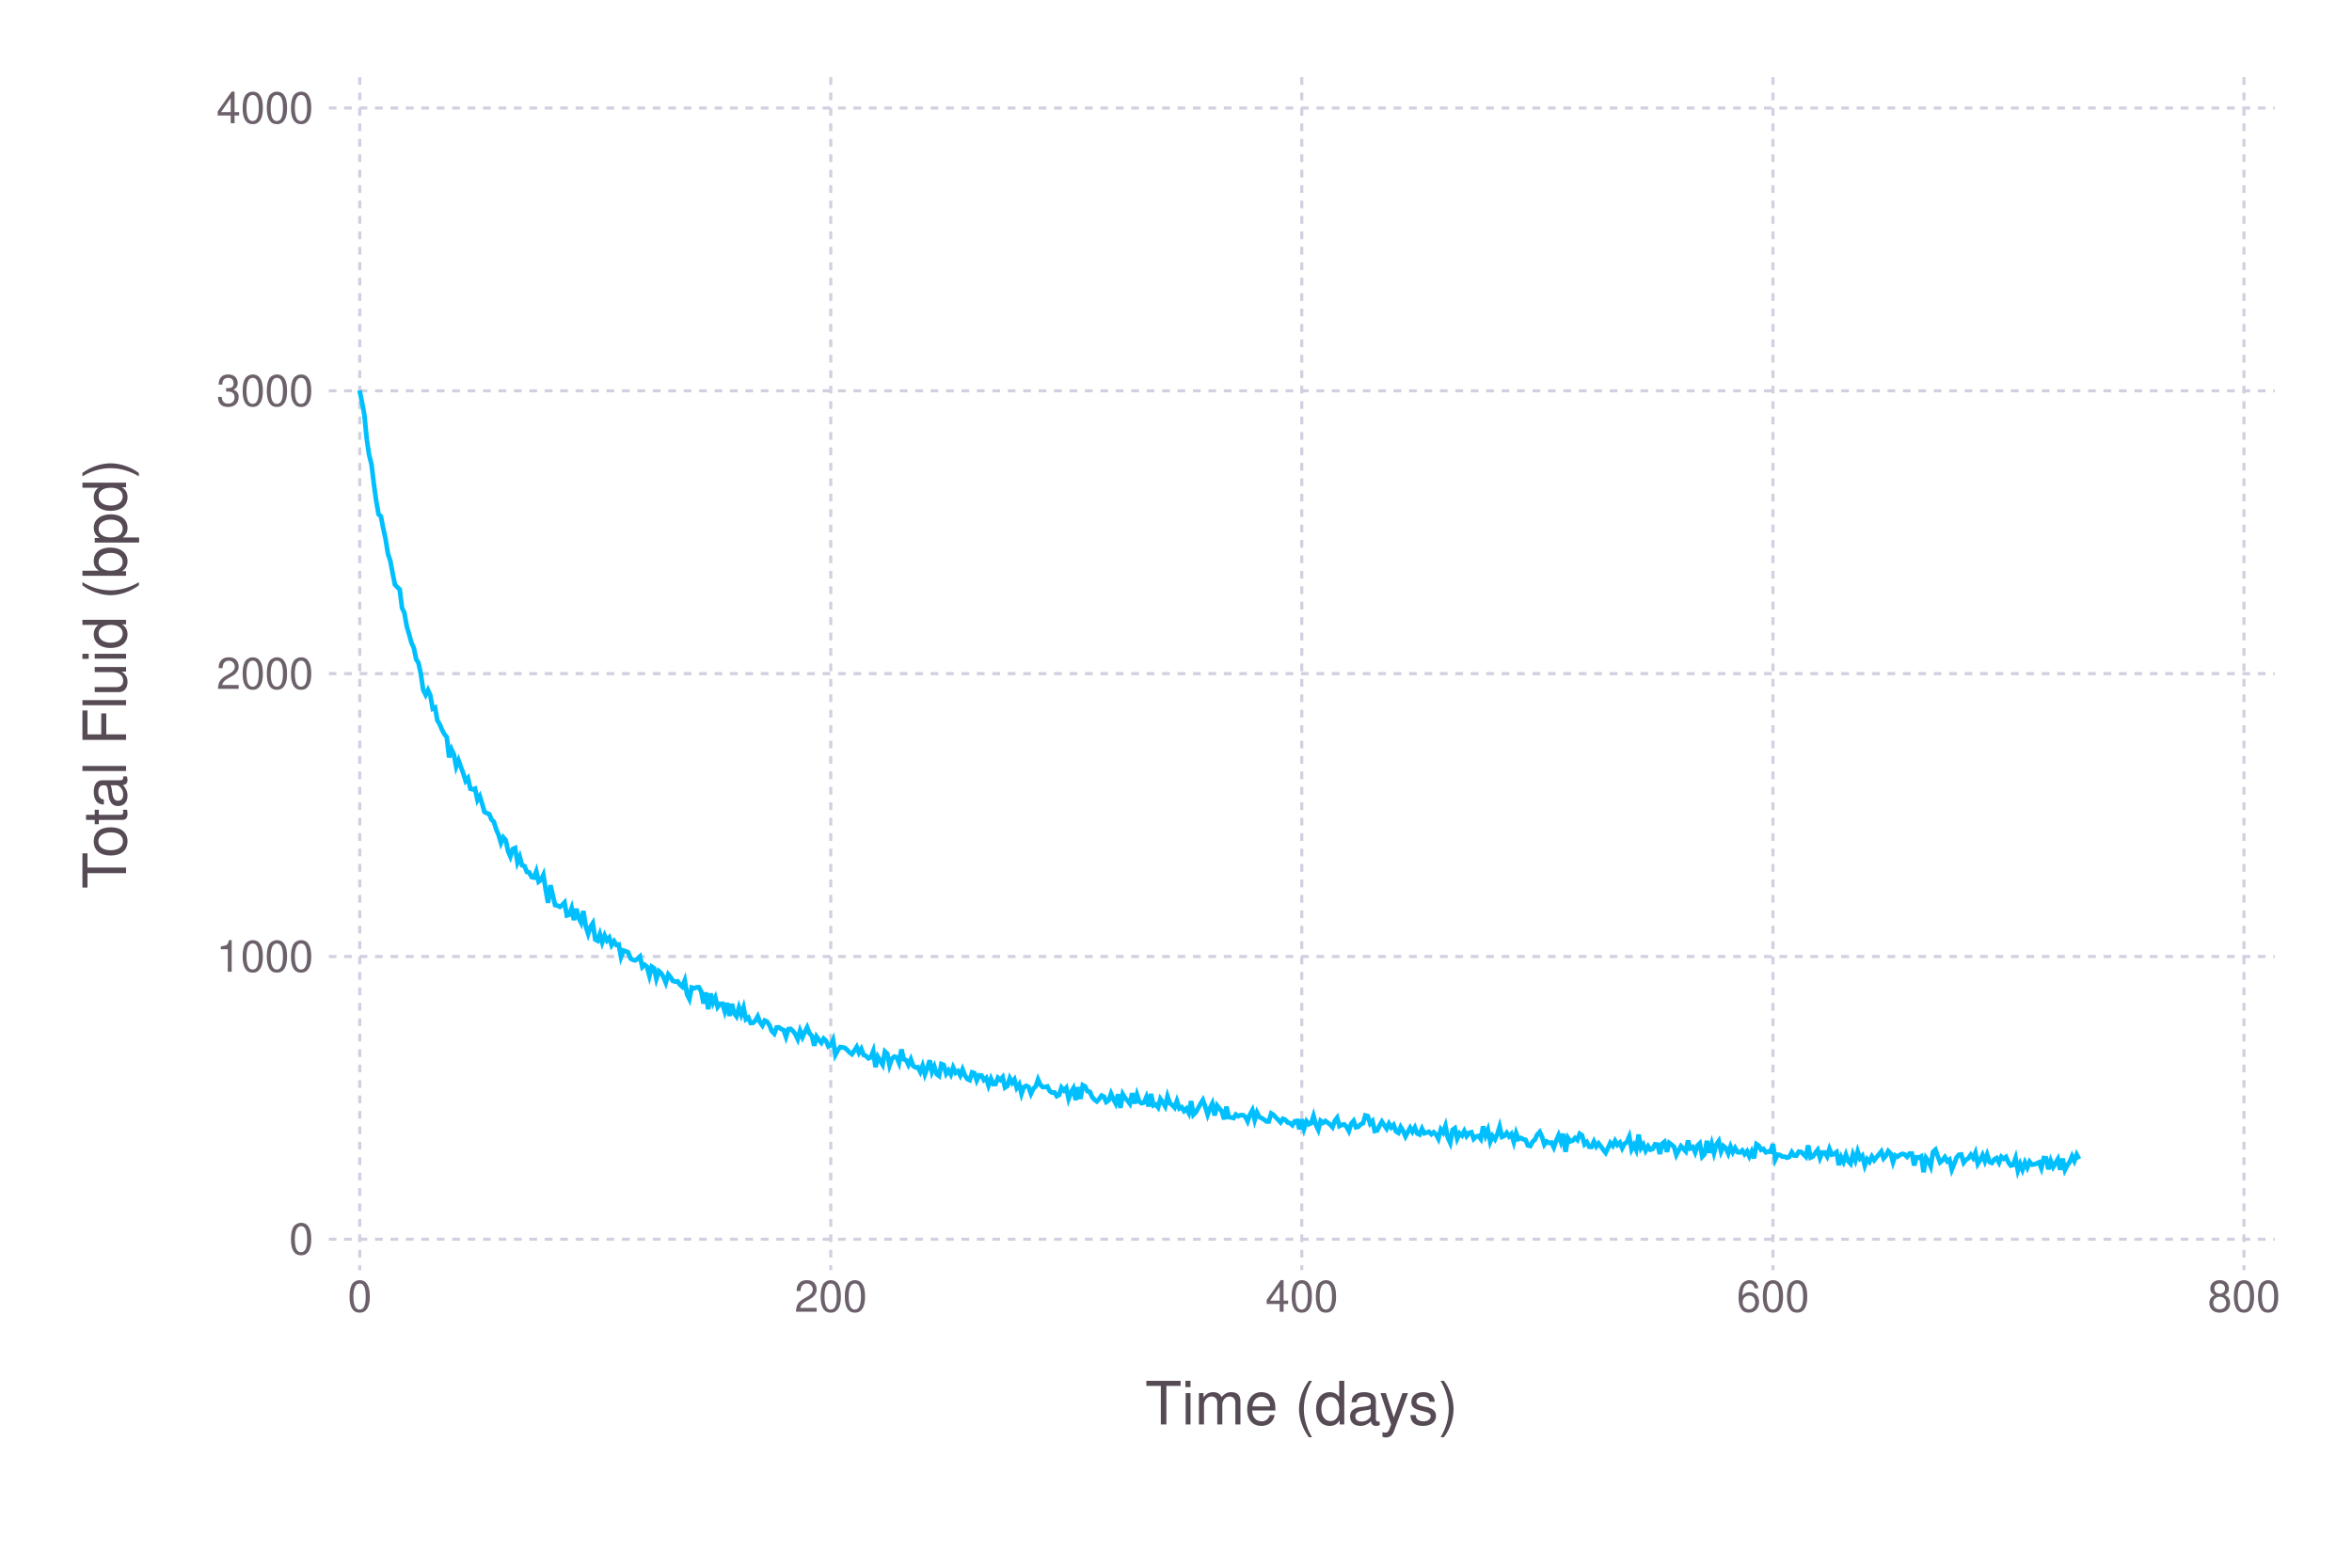
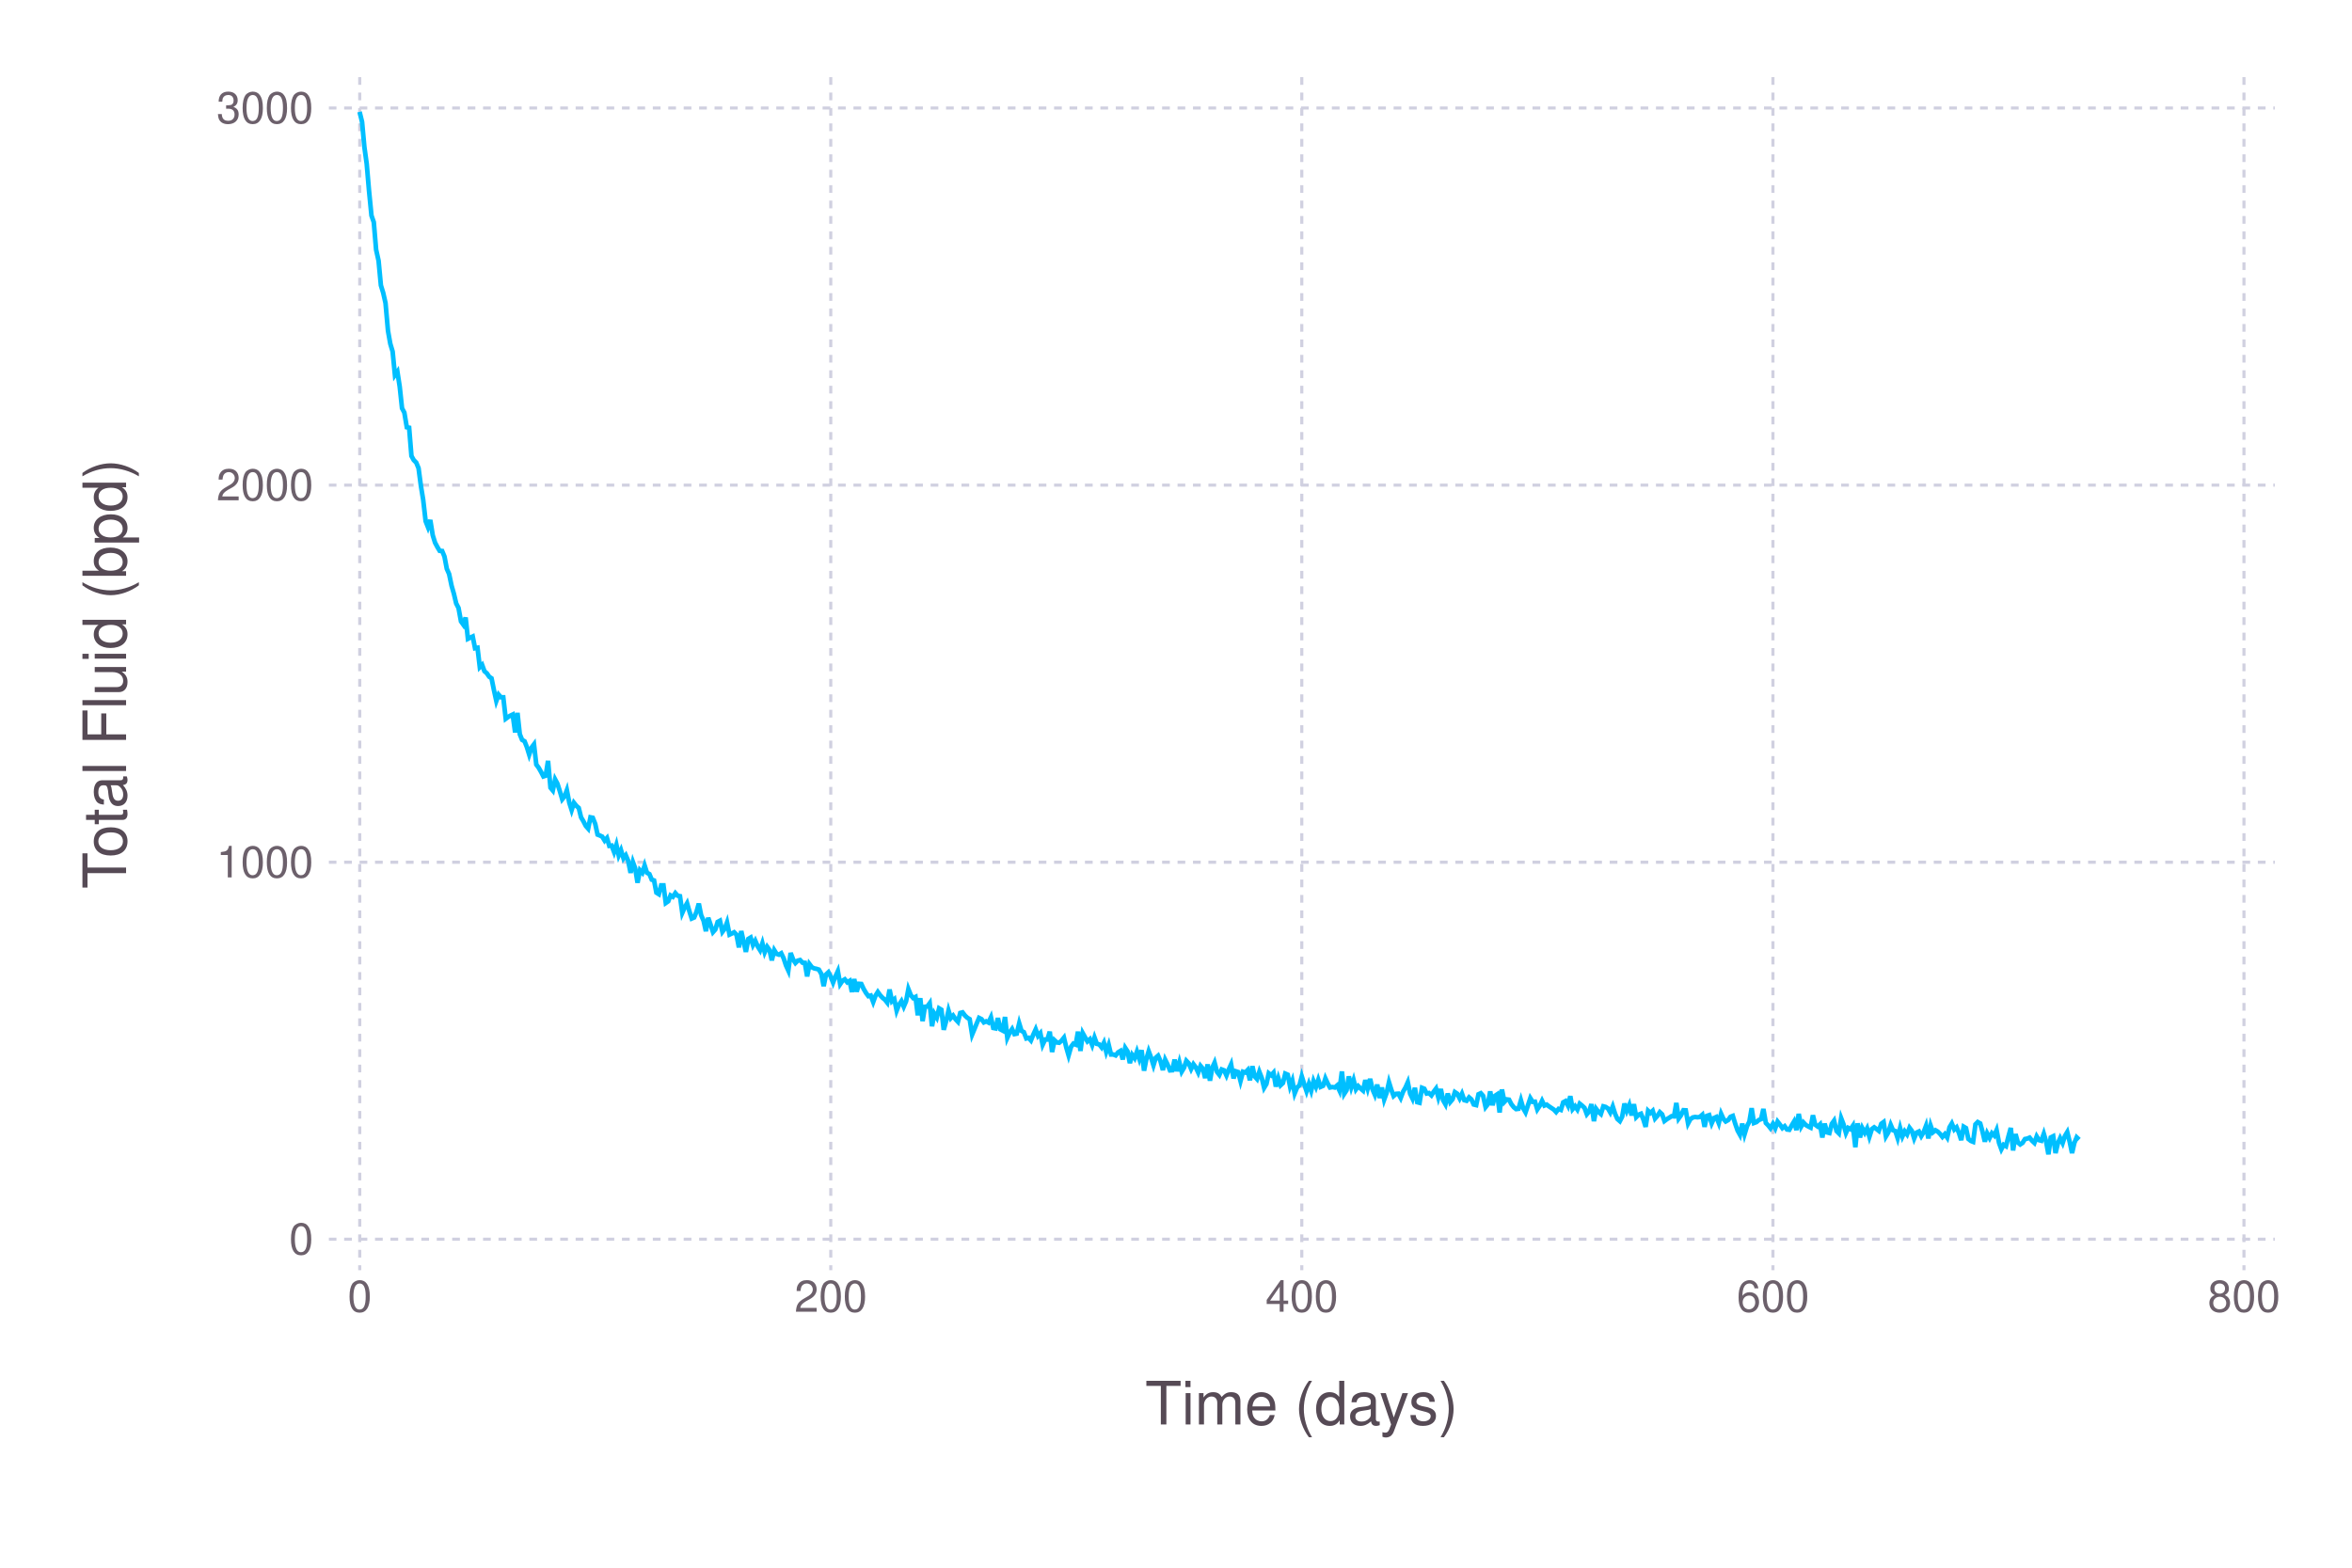
<svg xmlns="http://www.w3.org/2000/svg" version="1.2" width="152.4mm" height="101.6mm" viewBox="0 0 152.4 101.6" stroke="none" fill="#000000" stroke-width="0.3" font-size="3.88">
  <defs>
    <marker id="arrow" markerWidth="15" markerHeight="7" refX="5" refY="3.5" orient="auto" markerUnits="strokeWidth">
      <path d="M0,0 L15,3.5 L0,7 z" stroke="context-stroke" fill="context-stroke" />
    </marker>
  </defs>
-   <g class="plotroot xscalable yscalable" id="img-d88b58e9-1">
-     <g font-size="3.88" font-family="'PT Sans','Helvetica Neue','Helvetica',sans-serif" fill="#564A55" stroke="#000000" stroke-opacity="0.000" id="img-d88b58e9-2">
+   <g class="plotroot xscalable yscalable" id="img-f339076b-1">
+     <g font-size="3.88" font-family="'PT Sans','Helvetica Neue','Helvetica',sans-serif" fill="#564A55" stroke="#000000" stroke-opacity="0.000" id="img-f339076b-2">
      <g transform="translate(84.35,89.99)">
        <g class="primitive">
          <text text-anchor="middle" dy="0.6em">Time (days)</text>
        </g>
      </g>
    </g>
-     <g class="guide xlabels" font-size="2.82" font-family="'PT Sans Caption','Helvetica Neue','Helvetica',sans-serif" fill="#6C606B" id="img-d88b58e9-3">
+     <g class="guide xlabels" font-size="2.82" font-family="'PT Sans Caption','Helvetica Neue','Helvetica',sans-serif" fill="#6C606B" id="img-f339076b-3">
      <g transform="translate(23.31,83.32)">
        <g class="primitive">
          <text text-anchor="middle" dy="0.6em">0</text>
        </g>
      </g>
      <g transform="translate(53.83,83.32)">
        <g class="primitive">
          <text text-anchor="middle" dy="0.6em">200</text>
        </g>
      </g>
      <g transform="translate(84.35,83.32)">
        <g class="primitive">
          <text text-anchor="middle" dy="0.6em">400</text>
        </g>
      </g>
      <g transform="translate(114.88,83.32)">
        <g class="primitive">
          <text text-anchor="middle" dy="0.6em">600</text>
        </g>
      </g>
      <g transform="translate(145.4,83.32)">
        <g class="primitive">
          <text text-anchor="middle" dy="0.6em">800</text>
        </g>
      </g>
    </g>
-     <g clip-path="url(#img-d88b58e9-4)">
-       <g id="img-d88b58e9-5">
-         <g pointer-events="visible" stroke-width="0.3" fill="#000000" fill-opacity="0.000" stroke="#000000" stroke-opacity="0.000" class="guide background" id="img-d88b58e9-6">
-           <g transform="translate(84.35,43.66)" id="img-d88b58e9-7">
+     <g clip-path="url(#img-f339076b-4)">
+       <g id="img-f339076b-5">
+         <g pointer-events="visible" stroke-width="0.3" fill="#000000" fill-opacity="0.000" stroke="#000000" stroke-opacity="0.000" class="guide background" id="img-f339076b-6">
+           <g transform="translate(84.35,43.66)" id="img-f339076b-7">
            <path d="M-63.05,-38.66 L 63.05 -38.66 63.05 38.66 -63.05 38.66 z" class="primitive" />
          </g>
        </g>
-         <g class="guide ygridlines xfixed" stroke-dasharray="0.5,0.5" stroke-width="0.2" stroke="#D0D0E0" id="img-d88b58e9-8">
-           <g transform="translate(84.35,80.31)" id="img-d88b58e9-9">
+         <g class="guide ygridlines xfixed" stroke-dasharray="0.5,0.5" stroke-width="0.2" stroke="#D0D0E0" id="img-f339076b-8">
+           <g transform="translate(84.35,80.31)" id="img-f339076b-9">
            <path fill="none" d="M-63.05,0 L 63.05 0" class="primitive" />
          </g>
-           <g transform="translate(84.35,61.99)" id="img-d88b58e9-10">
+           <g transform="translate(84.35,55.88)" id="img-f339076b-10">
            <path fill="none" d="M-63.05,0 L 63.05 0" class="primitive" />
          </g>
-           <g transform="translate(84.35,43.66)" id="img-d88b58e9-11">
+           <g transform="translate(84.35,31.44)" id="img-f339076b-11">
            <path fill="none" d="M-63.05,0 L 63.05 0" class="primitive" />
          </g>
-           <g transform="translate(84.35,25.33)" id="img-d88b58e9-12">
-             <path fill="none" d="M-63.05,0 L 63.05 0" class="primitive" />
-           </g>
-           <g transform="translate(84.35,7)" id="img-d88b58e9-13">
+           <g transform="translate(84.35,7)" id="img-f339076b-12">
            <path fill="none" d="M-63.05,0 L 63.05 0" class="primitive" />
          </g>
        </g>
-         <g class="guide xgridlines yfixed" stroke-dasharray="0.5,0.5" stroke-width="0.2" stroke="#D0D0E0" id="img-d88b58e9-14">
-           <g transform="translate(23.31,43.66)" id="img-d88b58e9-15">
+         <g class="guide xgridlines yfixed" stroke-dasharray="0.5,0.5" stroke-width="0.2" stroke="#D0D0E0" id="img-f339076b-13">
+           <g transform="translate(23.31,43.66)" id="img-f339076b-14">
            <path fill="none" d="M0,-38.66 L 0 38.66" class="primitive" />
          </g>
-           <g transform="translate(53.83,43.66)" id="img-d88b58e9-16">
+           <g transform="translate(53.83,43.66)" id="img-f339076b-15">
            <path fill="none" d="M0,-38.66 L 0 38.66" class="primitive" />
          </g>
-           <g transform="translate(84.35,43.66)" id="img-d88b58e9-17">
+           <g transform="translate(84.35,43.66)" id="img-f339076b-16">
            <path fill="none" d="M0,-38.66 L 0 38.66" class="primitive" />
          </g>
-           <g transform="translate(114.88,43.66)" id="img-d88b58e9-18">
+           <g transform="translate(114.88,43.66)" id="img-f339076b-17">
            <path fill="none" d="M0,-38.66 L 0 38.66" class="primitive" />
          </g>
-           <g transform="translate(145.4,43.66)" id="img-d88b58e9-19">
+           <g transform="translate(145.4,43.66)" id="img-f339076b-18">
            <path fill="none" d="M0,-38.66 L 0 38.66" class="primitive" />
          </g>
        </g>
-         <g class="plotpanel" id="img-d88b58e9-20">
-           <g stroke-width="0.3" fill="#000000" fill-opacity="0.000" class="geometry" id="img-d88b58e9-21">
-             <g class="color_LCHab{Float32}(70.0f0,60.0f0,240.0f0)" stroke-dasharray="none" stroke="#00BFFF" id="img-d88b58e9-22">
-               <g transform="translate(79.01,68.48)" id="img-d88b58e9-23">
-                 <path fill="none" d="M-55.71,-43.18 L -55.55 -42.39 -55.4 -41.58 -55.25 -40.07 -55.1 -39.03 -54.94 -38.39 -54.79 -37.16 -54.64 -36.05 -54.48 -35.15 -54.33 -35.02 -54.18 -34.25 -54.03 -33.56 -53.87 -32.58 -53.72 -32.14 -53.57 -31.33 -53.42 -30.59 -53.26 -30.42 -53.11 -30.28 -52.96 -29.08 -52.81 -28.77 -52.65 -27.87 -52.5 -27.37 -52.35 -26.82 -52.2 -26.5 -52.04 -25.75 -51.89 -25.5 -51.74 -24.79 -51.59 -23.77 -51.43 -23.45 -51.28 -23.76 -51.13 -23.43 -50.97 -22.55 -50.82 -22.62 -50.67 -21.79 -50.52 -21.54 -50.36 -21.16 -50.21 -20.89 -50.06 -20.71 -49.91 -19.39 -49.75 -19.91 -49.6 -19.59 -49.45 -18.8 -49.3 -19.2 -49.14 -18.76 -48.99 -18.35 -48.84 -17.87 -48.69 -18.05 -48.53 -17.36 -48.38 -17.32 -48.23 -17.37 -48.07 -16.63 -47.92 -16.88 -47.77 -16.39 -47.62 -15.86 -47.46 -15.78 -47.31 -15.72 -47.16 -15.36 -47.01 -15.22 -46.85 -14.71 -46.7 -14.36 -46.55 -13.85 -46.4 -14.21 -46.24 -14.03 -46.09 -13.32 -45.94 -12.97 -45.79 -13.45 -45.63 -13.52 -45.48 -12.59 -45.33 -12.95 -45.18 -12.4 -45.02 -12.35 -44.87 -11.97 -44.72 -11.94 -44.56 -11.64 -44.41 -11.61 -44.26 -12.01 -44.11 -11.34 -43.95 -11.46 -43.8 -11.78 -43.65 -10.82 -43.5 -9.97 -43.34 -11.11 -43.19 -10.45 -43.04 -9.82 -42.89 -9.79 -42.73 -9.71 -42.58 -9.83 -42.43 -9.99 -42.28 -9.15 -42.12 -9.2 -41.97 -9.62 -41.82 -8.85 -41.66 -9.58 -41.51 -8.99 -41.36 -8.69 -41.21 -9.44 -41.05 -8.43 -40.9 -7.96 -40.75 -8.42 -40.6 -8.65 -40.44 -7.59 -40.29 -7.51 -40.14 -7.94 -39.99 -7.4 -39.83 -7.85 -39.68 -7.53 -39.53 -7.71 -39.38 -7.23 -39.22 -7.48 -39.07 -7.24 -38.92 -7.27 -38.77 -6.46 -38.61 -6.88 -38.46 -6.83 -38.31 -6.76 -38.15 -6.36 -38 -6.27 -37.85 -6.24 -37.7 -6.34 -37.54 -6.49 -37.39 -5.81 -37.24 -5.95 -37.09 -5.83 -36.93 -5.23 -36.78 -5.83 -36.63 -5.73 -36.48 -5.04 -36.32 -5.54 -36.17 -5.41 -36.02 -5.16 -35.87 -4.79 -35.71 -5.33 -35.56 -5.15 -35.41 -4.91 -35.25 -4.86 -35.1 -4.88 -34.95 -4.66 -34.8 -4.53 -34.64 -4.94 -34.49 -4.03 -34.34 -3.73 -34.19 -4.48 -34.03 -4.43 -33.88 -4.49 -33.73 -4.5 -33.58 -4.24 -33.42 -3.44 -33.27 -4.16 -33.12 -3.07 -32.97 -4.09 -32.81 -3.49 -32.66 -3.82 -32.51 -3.22 -32.36 -3.42 -32.2 -3.43 -32.05 -2.93 -31.9 -3.48 -31.74 -2.64 -31.59 -3.42 -31.44 -2.81 -31.29 -2.61 -31.13 -3.18 -30.98 -2.73 -30.83 -3.18 -30.68 -2.42 -30.52 -2.53 -30.37 -2.18 -30.22 -2.19 -30.07 -2.33 -29.91 -2.61 -29.76 -2.23 -29.61 -2.02 -29.46 -2.34 -29.3 -2.26 -29.15 -2.03 -29 -1.66 -28.84 -1.49 -28.69 -1.89 -28.54 -1.9 -28.39 -1.79 -28.23 -1.72 -28.08 -1.28 -27.93 -1.78 -27.78 -1.8 -27.62 -1.65 -27.47 -1.45 -27.32 -1.13 -27.17 -1.68 -27.01 -1.27 -26.86 -1.6 -26.71 -1.9 -26.56 -1.52 -26.4 -1.34 -26.25 -0.71 -26.1 -1.3 -25.95 -1.09 -25.79 -0.9 -25.64 -1.17 -25.49 -1.03 -25.33 -0.66 -25.18 -0.74 -25.03 -1.07 -24.88 -0.12 -24.72 -0.42 -24.57 -0.62 -24.42 -0.6 -24.27 -0.57 -24.11 -0.43 -23.96 -0.27 -23.81 -0.16 -23.66 -0.38 -23.5 -0.63 -23.35 -0.25 -23.2 -0.5 -23.05 -0.11 -22.89 -0.04 -22.74 0.11 -22.59 0.05 -22.43 -0.36 -22.28 0.68 -22.13 0.01 -21.98 0.25 -21.82 0.52 -21.67 -0.33 -21.52 -0.19 -21.37 0.57 -21.21 0.12 -21.06 0 -20.91 0.04 -20.76 0.4 -20.6 -0.47 -20.45 0.17 -20.3 0.22 -20.15 0.53 -19.99 0.17 -19.84 0.6 -19.69 0.7 -19.54 0.68 -19.38 0.99 -19.23 0.59 -19.08 1.15 -18.92 0.72 -18.77 0.24 -18.62 0.99 -18.47 0.64 -18.31 1.14 -18.16 1.25 -18.01 0.48 -17.86 0.54 -17.7 1.11 -17.55 0.89 -17.4 1.16 -17.25 0.7 -17.09 1.05 -16.94 0.94 -16.79 1.22 -16.64 0.83 -16.48 1.23 -16.33 1.45 -16.18 1.52 -16.02 1.02 -15.87 1.07 -15.72 1.54 -15.57 1.21 -15.41 1.22 -15.26 1.51 -15.11 1.38 -14.96 1.87 -14.8 1.43 -14.65 1.78 -14.5 1.77 -14.35 1.37 -14.19 1.51 -14.04 1.33 -13.89 2 -13.74 1.9 -13.58 1.4 -13.43 1.69 -13.28 1.48 -13.13 2.02 -12.97 1.79 -12.82 2.41 -12.67 1.97 -12.51 1.89 -12.36 1.97 -12.21 2.4 -12.06 2.08 -11.9 1.93 -11.75 1.48 -11.6 1.82 -11.45 1.97 -11.29 1.97 -11.14 1.93 -10.99 2.23 -10.84 2.33 -10.68 2.32 -10.53 2.56 -10.38 2.48 -10.23 2 -10.07 2.19 -9.92 2.02 -9.77 2.73 -9.61 2.3 -9.46 2.05 -9.31 2.81 -9.16 1.98 -9 2.74 -8.85 1.85 -8.7 1.93 -8.55 2.24 -8.39 2.28 -8.24 2.62 -8.09 2.79 -7.94 2.9 -7.78 2.73 -7.63 2.52 -7.48 2.59 -7.33 2.94 -7.17 2.83 -7.02 2.4 -6.87 2.75 -6.72 3.03 -6.56 2.44 -6.41 3.32 -6.26 2.43 -6.1 2.69 -5.95 2.85 -5.8 3.05 -5.65 2.37 -5.49 3.04 -5.34 2.46 -5.19 2.91 -5.04 3.02 -4.88 2.97 -4.73 2.62 -4.58 3.23 -4.43 2.42 -4.27 3.16 -4.12 3.1 -3.97 3.29 -3.82 2.74 -3.66 2.97 -3.51 3.22 -3.36 2.57 -3.2 3.03 -3.05 3.14 -2.9 3.3 -2.75 2.87 -2.59 3.36 -2.44 3.28 -2.29 3.52 -2.14 3.37 -1.98 3.66 -1.83 2.88 -1.68 3.76 -1.53 3.61 -1.37 3.33 -1.22 3.05 -1.07 2.81 -0.92 3.23 -0.76 3.76 -0.61 3.34 -0.46 3.04 -0.31 3.81 -0.15 3.17 0 3.36 0.15 3.53 0.31 4.06 0.46 3.24 0.61 3.92 0.76 3.94 0.92 3.98 1.07 3.75 1.22 3.86 1.37 3.79 1.53 3.79 1.68 3.89 1.83 4.19 1.98 3.76 2.14 3.47 2.29 4.11 2.44 3.62 2.59 3.91 2.75 3.99 2.9 4.08 3.05 4.2 3.2 4.2 3.36 3.68 3.51 3.77 3.66 3.94 3.82 4.1 3.97 4.26 4.12 4.03 4.27 4.09 4.43 4.27 4.58 4.31 4.73 4.44 4.88 4.19 5.04 4.16 5.19 4.7 5.34 4.06 5.49 4.67 5.65 4.19 5.8 4.38 5.95 4.31 6.1 3.84 6.26 4.42 6.41 4.74 6.56 4.16 6.72 4.29 6.87 4.17 7.02 4.28 7.17 4.39 7.33 4.57 7.48 4.16 7.63 3.96 7.78 4.5 7.94 4.42 8.09 4.39 8.24 4.54 8.39 4.82 8.55 4.33 8.7 4.16 8.85 4.58 9 4.55 9.16 4.38 9.31 4.31 9.46 3.81 9.61 3.85 9.77 4.34 9.92 4.18 10.07 4.82 10.23 4.78 10.38 4.47 10.53 4.21 10.68 4.44 10.84 4.67 10.99 4.34 11.14 4.59 11.29 4.43 11.45 4.85 11.6 4.94 11.75 4.56 11.9 4.81 12.06 5.17 12.21 4.89 12.36 4.61 12.51 4.87 12.67 4.59 12.82 4.98 12.97 5.05 13.13 4.67 13.28 4.97 13.43 4.92 13.58 4.87 13.74 5.03 13.89 4.9 14.04 5.04 14.19 5.32 14.35 4.72 14.5 4.92 14.65 4.49 14.8 5.24 14.96 5.59 15.11 4.75 15.26 4.64 15.41 5.32 15.57 4.97 15.72 5.11 15.87 4.82 16.02 5.15 16.18 4.94 16.33 4.9 16.48 5.33 16.64 5.18 16.79 5.14 16.94 5.34 17.09 4.52 17.25 5.11 17.4 4.74 17.55 5.51 17.7 5.14 17.86 5.36 18.01 5.03 18.16 4.54 18.31 5.2 18.47 5.13 18.62 4.94 18.77 5.17 18.92 5.01 19.08 5.54 19.23 4.95 19.38 5.34 19.54 5.27 19.69 5.36 19.84 5.39 19.99 5.75 20.15 5.79 20.3 5.51 20.45 5.37 20.6 5.05 20.76 4.88 20.91 5.21 21.06 5.7 21.21 5.5 21.37 5.59 21.52 5.57 21.67 5.88 21.82 5.46 21.98 5.09 22.13 5.52 22.28 5 22.43 6.17 22.59 5.27 22.74 5.49 22.89 5.44 23.05 5.27 23.2 5.4 23.35 5 23.5 5.1 23.66 5.68 23.81 5.54 23.96 5.84 24.11 5.85 24.27 5.5 24.42 5.82 24.57 5.62 24.72 5.82 24.88 6.04 25.03 6.23 25.18 5.93 25.33 5.59 25.49 5.78 25.64 5.46 25.79 5.72 25.95 5.57 26.1 5.93 26.25 5.64 26.4 5.55 26.56 5.18 26.71 6.01 26.86 5.72 27.01 6.05 27.17 5.05 27.32 5.92 27.47 5.7 27.62 6.1 27.78 5.81 27.93 6.03 28.08 5.98 28.23 5.68 28.39 5.7 28.54 6.31 28.69 5.64 28.84 5.52 29 6.17 29.15 5.59 29.3 5.7 29.46 5.84 29.61 6.37 29.76 6.08 29.91 5.8 30.07 5.97 30.22 6.14 30.37 5.44 30.52 5.94 30.68 5.86 30.83 6.21 30.98 5.77 31.13 5.62 31.29 6.48 31.44 6.32 31.59 5.46 31.74 6.23 31.9 5.65 32.05 6.25 32.2 5.71 32.36 5.47 32.51 6.15 32.66 5.79 32.81 5.92 32.97 6.28 33.12 5.83 33.27 6.19 33.42 5.92 33.58 6.19 33.73 6.21 33.88 6.08 34.03 6.32 34.19 6.13 34.34 6.47 34.49 6.15 34.64 6.59 34.8 5.67 34.95 5.77 35.1 6.04 35.25 5.98 35.41 6.2 35.56 6.15 35.71 6.16 35.87 5.67 36.02 6.67 36.17 6.35 36.32 6.37 36.48 6.48 36.63 6.48 36.78 6.55 36.93 6.5 37.09 6.19 37.24 6.41 37.39 6.41 37.54 6.16 37.7 6.18 37.85 6.33 38 6.48 38.15 5.75 38.31 6.54 38.46 6.47 38.61 6.24 38.77 6.04 38.92 6.57 39.07 6.21 39.22 6.21 39.38 6.47 39.53 5.98 39.68 6.35 39.83 6.31 39.99 6.19 40.14 7.03 40.29 6.52 40.44 6.82 40.6 6.35 40.75 6.77 40.9 6.94 41.05 6.33 41.21 6.73 41.36 6.15 41.51 6.59 41.66 6.43 41.82 7.06 41.97 6.65 42.12 6.82 42.28 6.47 42.43 6.71 42.58 6.52 42.73 6.35 42.89 6.15 43.04 6.59 43.19 6.42 43.34 6.12 43.5 6.28 43.65 6.84 43.8 6.4 43.95 6.48 44.11 6.36 44.26 6.3 44.41 6.34 44.56 6.49 44.72 6.28 44.87 6.28 45.02 7.05 45.18 6.52 45.33 6.54 45.48 6.46 45.63 7.49 45.79 6.56 45.94 6.76 46.09 7.11 46.24 6.18 46.4 6.03 46.55 6.46 46.7 6.85 46.85 6.72 47.01 6.51 47.16 6.78 47.31 6.67 47.46 7.32 47.62 6.93 47.77 6.53 47.92 6.36 48.07 6.34 48.23 6.87 48.38 6.68 48.53 6.59 48.69 6.36 48.84 6.57 48.99 6.23 49.14 6.95 49.3 6.69 49.45 6.38 49.6 6.78 49.75 6.35 49.91 6.83 50.06 6.89 50.21 6.66 50.36 6.57 50.52 6.87 50.67 6.49 50.82 6.62 50.97 6.5 51.13 6.86 51.28 7.06 51.43 7.02 51.59 6.57 51.74 7.38 51.89 6.95 52.04 7.33 52.2 6.86 52.35 7.19 52.5 6.81 52.65 7 52.81 6.98 52.96 6.92 53.11 6.85 53.26 7.23 53.42 6.57 53.57 6.59 53.72 7.3 53.87 6.75 54.03 7.15 54.18 6.9 54.33 6.64 54.48 7.33 54.64 6.61 54.79 7.34 54.94 7.05 55.1 6.81 55.25 6.45 55.4 6.76 55.55 6.35 55.71 6.64" class="primitive" />
+         <g class="plotpanel" id="img-f339076b-19">
+           <g stroke-width="0.3" fill="#000000" fill-opacity="0.000" class="geometry" id="img-f339076b-20">
+             <g class="color_LCHab{Float32}(70.0f0,60.0f0,240.0f0)" stroke-dasharray="none" stroke="#00BFFF" id="img-f339076b-21">
+               <g transform="translate(79.01,64.55)" id="img-f339076b-22">
+                 <path fill="none" d="M-55.71,-57.3 L -55.55 -56.65 -55.4 -55.02 -55.25 -53.94 -55.1 -52.2 -54.94 -50.58 -54.79 -50.15 -54.64 -48.37 -54.48 -47.65 -54.33 -46.06 -54.18 -45.57 -54.03 -44.91 -53.87 -43.11 -53.72 -42.27 -53.57 -41.77 -53.42 -40.24 -53.26 -40.46 -53.11 -39.49 -52.96 -38.09 -52.81 -37.81 -52.65 -36.86 -52.5 -36.83 -52.35 -35 -52.2 -34.73 -52.04 -34.57 -51.89 -34.21 -51.74 -33.08 -51.59 -32.16 -51.43 -30.77 -51.28 -30.39 -51.13 -30.85 -50.97 -29.86 -50.82 -29.38 -50.67 -29.1 -50.52 -28.85 -50.36 -28.84 -50.21 -28.48 -50.06 -27.69 -49.91 -27.35 -49.75 -26.59 -49.6 -26.07 -49.45 -25.44 -49.3 -25.15 -49.14 -24.28 -48.99 -24.07 -48.84 -24.53 -48.69 -23.15 -48.53 -23.23 -48.38 -23.3 -48.23 -22.54 -48.07 -22.57 -47.92 -21.31 -47.77 -21.46 -47.62 -21.05 -47.46 -20.91 -47.31 -20.69 -47.16 -20.59 -47.01 -19.85 -46.85 -19.12 -46.7 -19.53 -46.55 -19.36 -46.4 -19.36 -46.24 -17.97 -46.09 -18.08 -45.94 -18.17 -45.79 -18.24 -45.63 -17.08 -45.48 -18.35 -45.33 -16.97 -45.18 -16.6 -45.02 -16.51 -44.87 -16.13 -44.72 -15.64 -44.56 -16.11 -44.41 -16.31 -44.26 -15 -44.11 -14.8 -43.95 -14.52 -43.8 -14.23 -43.65 -14.28 -43.5 -15.24 -43.34 -13.5 -43.19 -13.32 -43.04 -14.04 -42.89 -13.76 -42.73 -13.26 -42.58 -12.75 -42.43 -12.94 -42.28 -13.34 -42.12 -12.52 -41.97 -12.05 -41.82 -12.52 -41.66 -12.32 -41.51 -12.19 -41.36 -11.58 -41.21 -11.33 -41.05 -11.02 -40.9 -10.85 -40.75 -11.58 -40.6 -11.55 -40.44 -11.15 -40.29 -10.46 -40.14 -10.4 -39.99 -10.33 -39.83 -10.07 -39.68 -10.24 -39.53 -9.73 -39.38 -9.75 -39.22 -9.33 -39.07 -9.8 -38.92 -9.11 -38.77 -9.45 -38.61 -8.92 -38.46 -9.12 -38.31 -8.77 -38.15 -7.98 -38 -8.68 -37.85 -8.27 -37.7 -7.34 -37.54 -8.15 -37.39 -7.99 -37.24 -8.46 -37.09 -7.99 -36.93 -7.9 -36.78 -7.54 -36.63 -7.49 -36.48 -6.7 -36.32 -6.6 -36.17 -7.17 -36.02 -7.17 -35.87 -6.03 -35.71 -6.14 -35.56 -6.52 -35.41 -6.43 -35.25 -6.67 -35.1 -6.5 -34.95 -6.47 -34.8 -5.39 -34.64 -5.75 -34.49 -6.01 -34.34 -5.49 -34.19 -5.02 -34.03 -5.09 -33.88 -5.46 -33.73 -5.99 -33.58 -5.24 -33.42 -4.88 -33.27 -4.2 -33.12 -5.07 -32.97 -4.63 -32.81 -4.14 -32.66 -4.31 -32.51 -4.8 -32.36 -4.88 -32.2 -4.16 -32.05 -4.36 -31.9 -4.77 -31.74 -3.98 -31.59 -4.05 -31.44 -4.13 -31.29 -3.98 -31.13 -3.15 -30.98 -4.21 -30.83 -3.54 -30.68 -2.86 -30.52 -3.7 -30.37 -3.79 -30.22 -3.3 -30.07 -3.58 -29.91 -3.21 -29.76 -2.97 -29.61 -3.42 -29.46 -2.83 -29.3 -3.19 -29.15 -2.98 -29 -2.31 -28.84 -2.97 -28.69 -2.73 -28.54 -2.68 -28.39 -2.77 -28.23 -2.44 -28.08 -1.98 -27.93 -1.65 -27.78 -2.79 -27.62 -2.37 -27.47 -2.14 -27.32 -2.29 -27.17 -2.33 -27.01 -2.16 -26.86 -2.15 -26.71 -1.27 -26.56 -2.07 -26.4 -1.86 -26.25 -1.79 -26.1 -1.76 -25.95 -1.71 -25.79 -1.43 -25.64 -0.64 -25.49 -1.39 -25.33 -1.54 -25.18 -1.25 -25.03 -0.87 -24.88 -1.26 -24.72 -1.61 -24.57 -0.77 -24.42 -0.99 -24.27 -1.08 -24.11 -0.89 -23.96 -0.98 -23.81 -0.26 -23.66 -1.1 -23.5 -0.28 -23.35 -0.79 -23.2 -0.78 -23.05 -0.46 -22.89 -0.19 -22.74 0.01 -22.59 -0.03 -22.43 0.39 -22.28 -0.02 -22.13 -0.26 -21.98 -0.05 -21.82 0.12 -21.67 0.24 -21.52 0.43 -21.37 -0.42 -21.21 0.34 -21.06 0.21 -20.91 0.95 -20.76 0.57 -20.6 0.33 -20.45 0.69 -20.3 0.34 -20.15 -0.45 -19.99 -0.05 -19.84 0.13 -19.69 0.06 -19.54 1.25 -19.38 0.14 -19.23 1.63 -19.08 0.7 -18.92 0.68 -18.77 0.47 -18.62 1.96 -18.47 1.14 -18.31 1.4 -18.16 0.8 -18.01 0.89 -17.86 2.19 -17.7 1.61 -17.55 0.94 -17.4 1.43 -17.25 1.27 -17.09 1.51 -16.94 1.67 -16.79 1.1 -16.64 1.06 -16.48 1.27 -16.33 1.41 -16.18 1.5 -16.02 2.5 -15.87 2.14 -15.72 1.77 -15.57 1.42 -15.41 1.5 -15.26 1.71 -15.11 1.64 -14.96 1.72 -14.8 1.38 -14.65 2.07 -14.5 2.1 -14.35 1.43 -14.19 2.16 -14.04 2.24 -13.89 1.36 -13.74 2.71 -13.58 2.36 -13.43 2.14 -13.28 2.47 -13.13 2.44 -12.97 1.77 -12.82 2.26 -12.67 2.34 -12.51 2.75 -12.36 2.71 -12.21 2.88 -12.06 2.51 -11.9 2.16 -11.75 2.58 -11.6 2.41 -11.45 3.16 -11.29 2.82 -11.14 2.82 -10.99 2.31 -10.84 3.63 -10.68 2.87 -10.53 3.01 -10.38 3.03 -10.23 2.9 -10.07 2.7 -9.92 3.33 -9.77 3.85 -9.61 3.29 -9.46 3.09 -9.31 3.15 -9.16 2.31 -9 3.56 -8.85 2.41 -8.7 2.68 -8.55 2.94 -8.39 2.8 -8.24 3.18 -8.09 2.69 -7.94 3.1 -7.78 3.14 -7.63 3.33 -7.48 3.03 -7.33 3.62 -7.17 3.17 -7.02 3.79 -6.87 3.79 -6.72 3.85 -6.56 3.65 -6.41 3.56 -6.26 4.11 -6.1 3.36 -5.95 3.59 -5.8 4.35 -5.65 3.81 -5.49 4.03 -5.34 3.6 -5.19 4.06 -5.04 3.51 -4.88 4.84 -4.73 4.09 -4.58 3.58 -4.43 3.98 -4.27 4.49 -4.12 4 -3.97 3.87 -3.82 4.21 -3.66 4.8 -3.51 4.13 -3.36 4.43 -3.2 4.82 -3.05 4.81 -2.9 4.12 -2.75 4.87 -2.59 4.3 -2.44 4.9 -2.29 4.65 -2.14 4.2 -1.98 4.37 -1.83 4.73 -1.68 4.42 -1.53 4.62 -1.37 4.96 -1.22 4.53 -1.07 4.71 -0.92 5.32 -0.76 4.43 -0.61 5.49 -0.46 4.65 -0.31 4.32 -0.15 4.92 0 5.11 0.15 4.76 0.31 4.82 0.46 5.15 0.61 4.76 0.76 4.43 0.92 5.34 1.07 4.88 1.22 4.93 1.37 5.51 1.53 4.91 1.68 4.96 1.83 4.8 1.98 5.46 2.14 4.55 2.29 5.21 2.44 5.38 2.59 4.91 2.75 5.32 2.9 5.95 3.05 5.7 3.2 5.01 3.36 5.14 3.51 4.97 3.66 5.87 3.82 5.32 3.97 5.78 4.12 5.64 4.27 5.03 4.43 5.1 4.58 5.86 4.73 5.48 4.88 6.31 5.04 5.92 5.19 5.79 5.34 5.21 5.49 5.69 5.65 6.17 5.8 5.7 5.95 6.14 6.1 5.51 6.26 5.89 6.41 5.43 6.56 5.89 6.72 5.82 6.87 5.34 7.02 5.67 7.17 5.93 7.33 5.9 7.48 5.93 7.63 5.8 7.78 6.12 7.94 4.89 8.09 6.34 8.24 6.11 8.39 5.21 8.55 5.91 8.7 5.45 8.85 6.05 9 5.84 9.16 6 9.31 6.13 9.46 5.45 9.61 5.99 9.77 5.37 9.92 6.04 10.07 6.39 10.23 5.74 10.38 6.61 10.53 5.93 10.68 6.71 10.84 6.27 10.99 5.59 11.14 6.07 11.29 6.48 11.45 6.34 11.6 6.33 11.75 6.61 11.9 6.21 12.06 5.93 12.21 5.59 12.36 6.33 12.51 6.64 12.67 5.95 12.82 6.88 12.97 6.92 13.13 5.95 13.28 6.01 13.43 6.32 13.58 6.29 13.74 6.44 13.89 6.2 14.04 6 14.19 6.57 14.35 6.03 14.5 6.76 14.65 7.02 14.8 6.32 14.96 6.87 15.11 6.69 15.26 6.23 15.41 6.33 15.57 6.64 15.72 6.33 15.87 6.75 16.02 6.79 16.18 6.57 16.33 6.7 16.48 7.03 16.64 7.07 16.79 6.37 16.94 6.3 17.09 6.47 17.25 7.2 17.4 7.01 17.55 6.18 17.7 7.08 17.86 6.47 18.01 6.37 18.16 7.55 18.31 6.06 18.47 6.86 18.62 6.7 18.77 6.72 18.92 7.01 19.08 7.21 19.23 7.33 19.38 7.31 19.54 6.76 19.69 7.28 19.84 7.54 19.99 7.1 20.15 6.62 20.3 6.86 20.45 6.85 20.6 7.35 20.76 7.11 20.91 6.79 21.06 7.1 21.21 7.04 21.37 7.16 21.52 7.26 21.67 7.36 21.82 7.52 21.98 7.32 22.13 7.38 22.28 6.89 22.43 6.81 22.59 7.11 22.74 6.49 22.89 7.33 23.05 7.14 23.2 7.36 23.35 6.98 23.5 7.1 23.66 7.25 23.81 7.66 23.96 7.48 24.11 7.01 24.27 8.11 24.42 7.32 24.57 7.52 24.72 7.65 24.88 7.15 25.03 7.19 25.18 7.29 25.33 7.55 25.49 7.16 25.64 7.63 25.79 7.97 25.95 8.11 26.1 7.82 26.25 6.97 26.4 7.44 26.56 7.07 26.71 7.74 26.86 7.01 27.01 7.85 27.17 7.69 27.32 7.63 27.47 7.99 27.62 8.48 27.78 7.44 27.93 7.58 28.08 7.44 28.23 7.94 28.39 7.76 28.54 7.53 28.69 7.67 28.84 8.1 29 7.98 29.15 7.89 29.3 7.79 29.46 7.8 29.61 6.93 29.76 7.94 29.91 7.73 30.07 7.4 30.22 7.41 30.37 8.26 30.52 7.98 30.68 7.87 30.83 7.84 30.98 7.86 31.13 7.84 31.29 7.7 31.44 8.48 31.59 7.77 31.74 7.72 31.9 8.25 32.05 7.91 32.2 7.84 32.36 8.24 32.51 7.63 32.66 7.96 32.81 8.13 32.97 8.04 33.12 7.83 33.27 7.77 33.42 8.26 33.58 8.72 33.73 8.99 33.88 8.27 34.03 8.96 34.19 8.43 34.34 8.15 34.49 7.27 34.64 8.23 34.8 8.17 34.95 8.04 35.1 7.98 35.25 7.32 35.41 8.23 35.56 8.38 35.71 8.57 35.87 8.28 36.02 8.57 36.17 8.14 36.32 8.33 36.48 8.56 36.63 8.44 36.78 8.65 36.93 8.67 37.09 8.38 37.24 8.13 37.39 8.69 37.54 7.64 37.7 8.46 37.85 8.2 38 8.36 38.15 8.45 38.31 8.53 38.46 7.73 38.61 8.34 38.77 8.46 38.92 8.32 39.07 9.17 39.22 8.27 39.38 8.84 39.53 8.88 39.68 8.29 39.83 8.08 39.99 8.75 40.14 8.9 40.29 7.92 40.44 8.31 40.6 8.88 40.75 8.55 40.9 8.63 41.05 8.41 41.21 9.8 41.36 8.25 41.51 9.17 41.66 8.56 41.82 8.86 41.97 8.58 42.12 9.12 42.28 8.62 42.43 8.51 42.58 8.62 42.73 8.74 42.89 8.28 43.04 8.17 43.19 9.1 43.34 8.85 43.5 8.35 43.65 8.7 43.8 8.75 43.95 9.21 44.11 8.56 44.26 9.1 44.41 8.77 44.56 8.97 44.72 8.54 44.87 8.74 45.02 9.23 45.18 8.85 45.33 8.78 45.48 9.08 45.63 8.83 45.79 8.41 45.94 9.23 46.09 8.41 46.24 8.83 46.4 8.7 46.55 8.79 46.7 8.94 46.85 9.13 47.01 8.95 47.16 9.17 47.31 8.51 47.46 8.26 47.62 8.65 47.77 8.51 47.92 8.87 48.07 9.34 48.23 8.47 48.38 8.56 48.53 9.26 48.69 9.39 48.84 9.45 48.99 8.32 49.14 8.17 49.3 8.26 49.45 8.8 49.6 9.44 49.75 8.9 49.91 9.2 50.06 8.89 50.21 9.04 50.36 8.69 50.52 9.52 50.67 9.93 50.82 9.64 50.97 9.73 51.13 9.1 51.28 8.55 51.43 10.01 51.59 8.95 51.74 9.49 51.89 9.62 52.04 9.52 52.2 9.27 52.35 9.24 52.5 9.18 52.65 9.37 52.81 9.52 52.96 9.1 53.11 9.34 53.26 9.38 53.42 8.93 53.57 9.43 53.72 10.26 53.87 9.17 54.03 9.09 54.18 10.18 54.33 9.55 54.48 9.21 54.64 9.53 54.79 9.07 54.94 8.82 55.1 9.46 55.25 10.18 55.4 9.52 55.55 9.16 55.71 9.31" class="primitive" />
              </g>
            </g>
          </g>
        </g>
      </g>
    </g>
-     <g class="guide ylabels" font-size="2.82" font-family="'PT Sans Caption','Helvetica Neue','Helvetica',sans-serif" fill="#6C606B" id="img-d88b58e9-24">
-       <g transform="translate(20.3,80.31)" id="img-d88b58e9-25">
+     <g class="guide ylabels" font-size="2.82" font-family="'PT Sans Caption','Helvetica Neue','Helvetica',sans-serif" fill="#6C606B" id="img-f339076b-23">
+       <g transform="translate(20.3,80.31)" id="img-f339076b-24">
        <g class="primitive">
          <text text-anchor="end" dy="0.35em">0</text>
        </g>
      </g>
-       <g transform="translate(20.3,61.99)" id="img-d88b58e9-26">
+       <g transform="translate(20.3,55.88)" id="img-f339076b-25">
        <g class="primitive">
          <text text-anchor="end" dy="0.35em">1000</text>
        </g>
      </g>
-       <g transform="translate(20.3,43.66)" id="img-d88b58e9-27">
+       <g transform="translate(20.3,31.44)" id="img-f339076b-26">
        <g class="primitive">
          <text text-anchor="end" dy="0.35em">2000</text>
        </g>
      </g>
-       <g transform="translate(20.3,25.33)" id="img-d88b58e9-28">
+       <g transform="translate(20.3,7)" id="img-f339076b-27">
        <g class="primitive">
          <text text-anchor="end" dy="0.35em">3000</text>
        </g>
      </g>
-       <g transform="translate(20.3,7)" id="img-d88b58e9-29">
-         <g class="primitive">
-           <text text-anchor="end" dy="0.35em">4000</text>
-         </g>
-       </g>
    </g>
-     <g font-size="3.88" font-family="'PT Sans','Helvetica Neue','Helvetica',sans-serif" fill="#564A55" stroke="#000000" stroke-opacity="0.000" id="img-d88b58e9-30">
-       <g transform="translate(8.81,41.66)" id="img-d88b58e9-31">
+     <g font-size="3.88" font-family="'PT Sans','Helvetica Neue','Helvetica',sans-serif" fill="#564A55" stroke="#000000" stroke-opacity="0.000" id="img-f339076b-28">
+       <g transform="translate(8.81,41.66)" id="img-f339076b-29">
        <g class="primitive">
          <text text-anchor="middle" dy="0.35em" transform="rotate(-90,0, 2)">Total Fluid (bpd)</text>
        </g>
      </g>
    </g>
  </g>
  <defs>
-     <clipPath id="img-d88b58e9-4">
+     <clipPath id="img-f339076b-4">
      <path d="M21.31,5 L 147.4 5 147.4 82.32 21.31 82.32" />
    </clipPath>
  </defs>
</svg>
